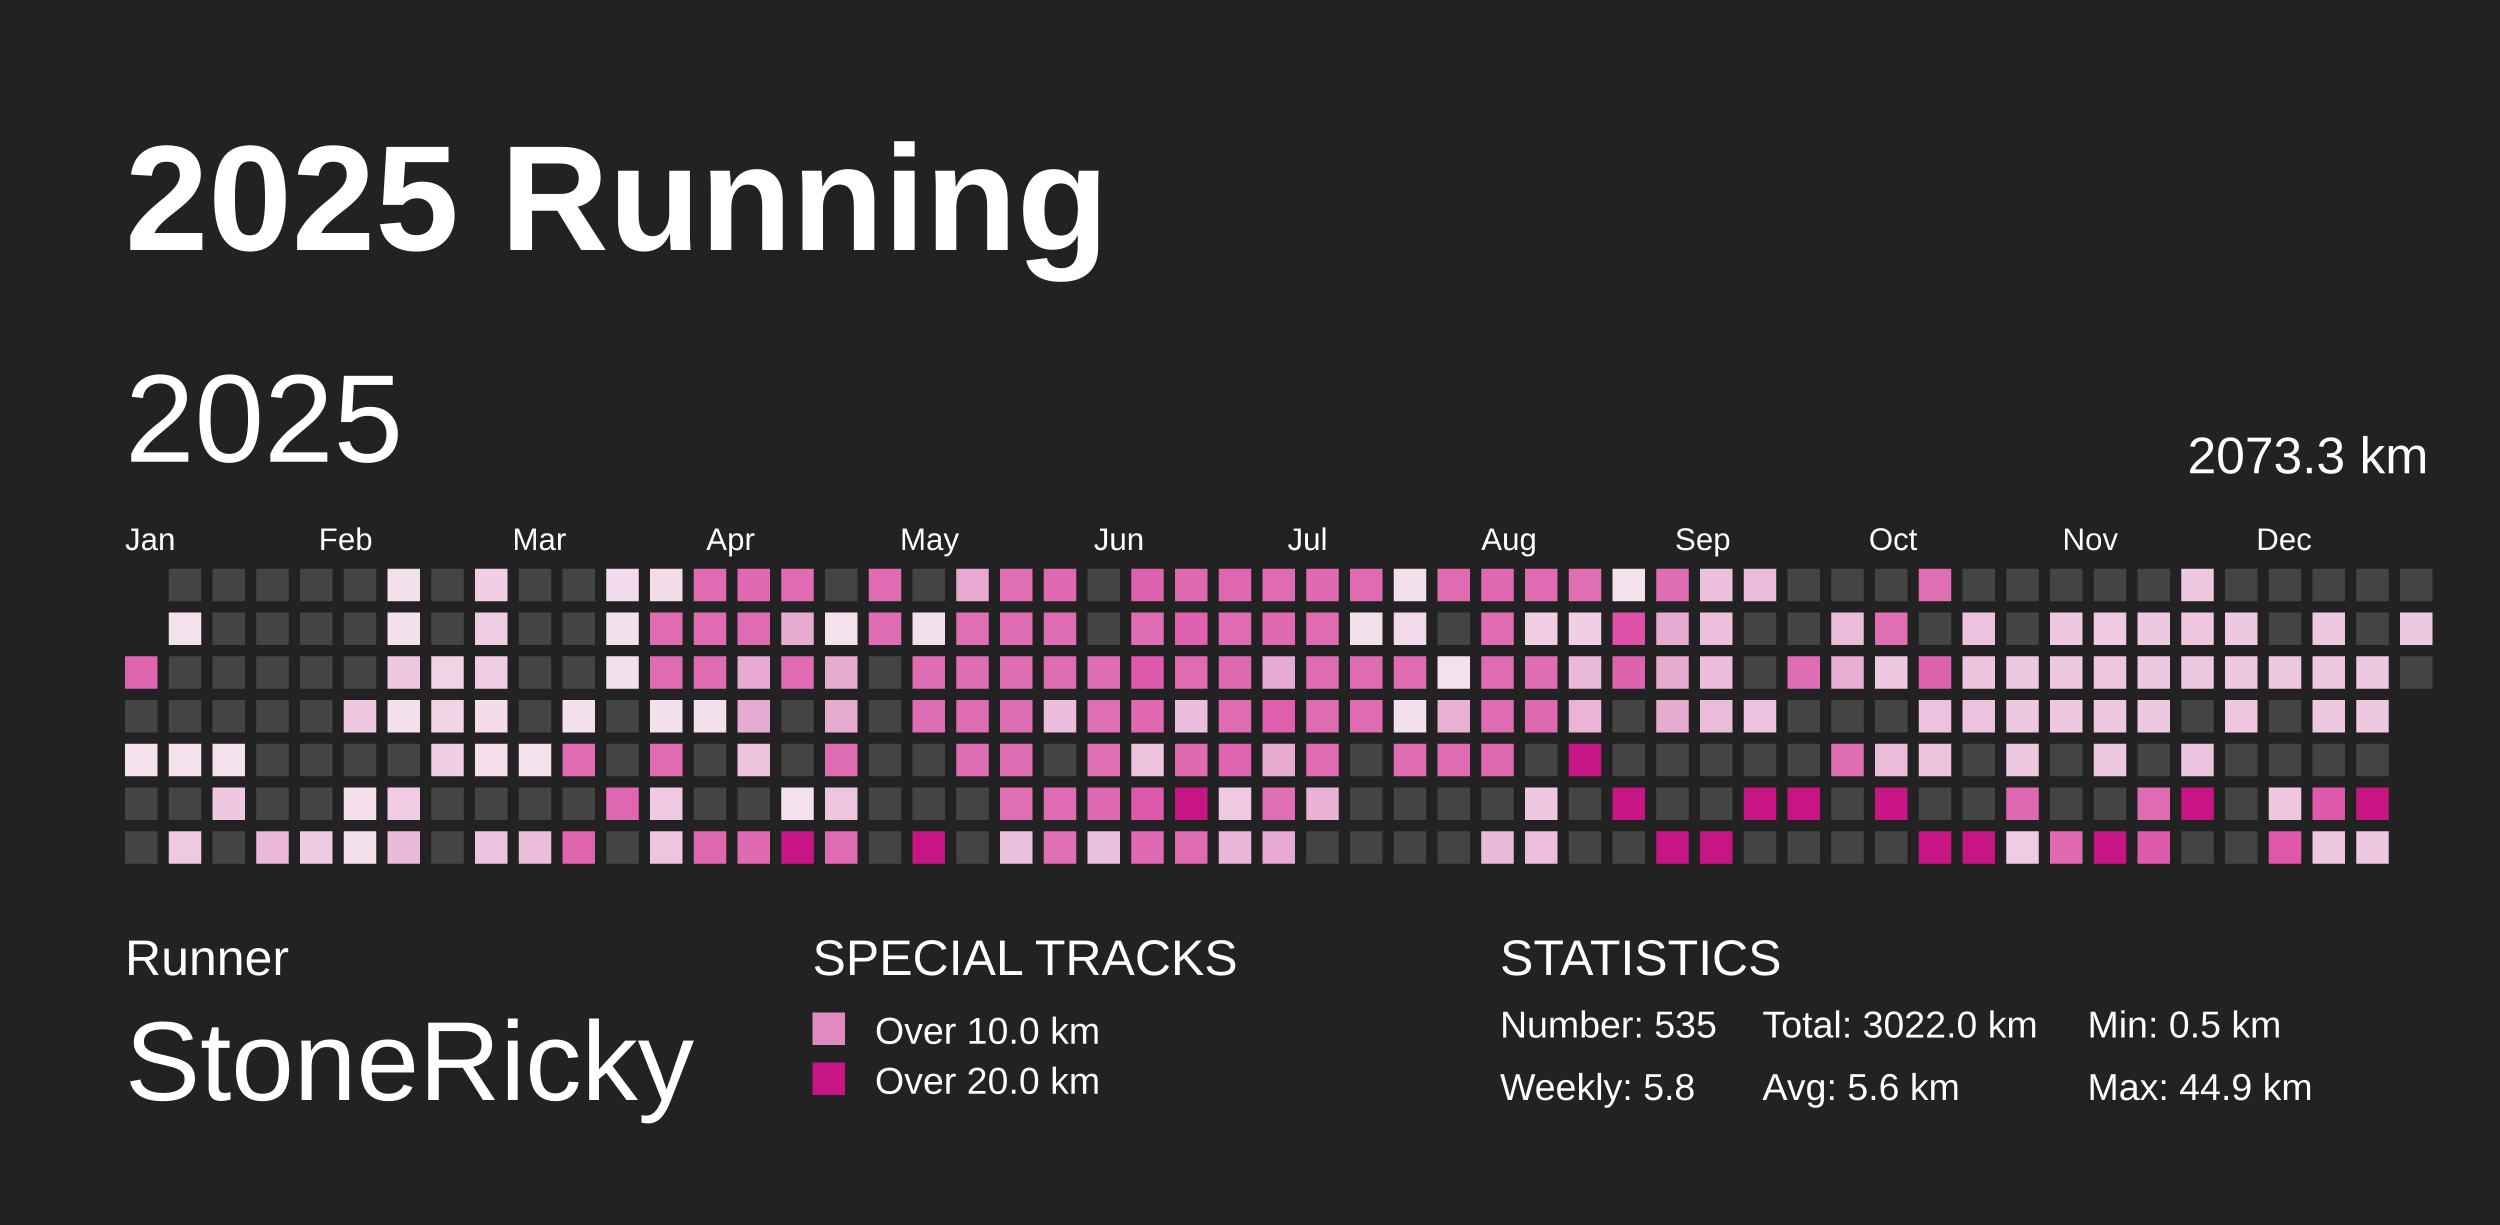
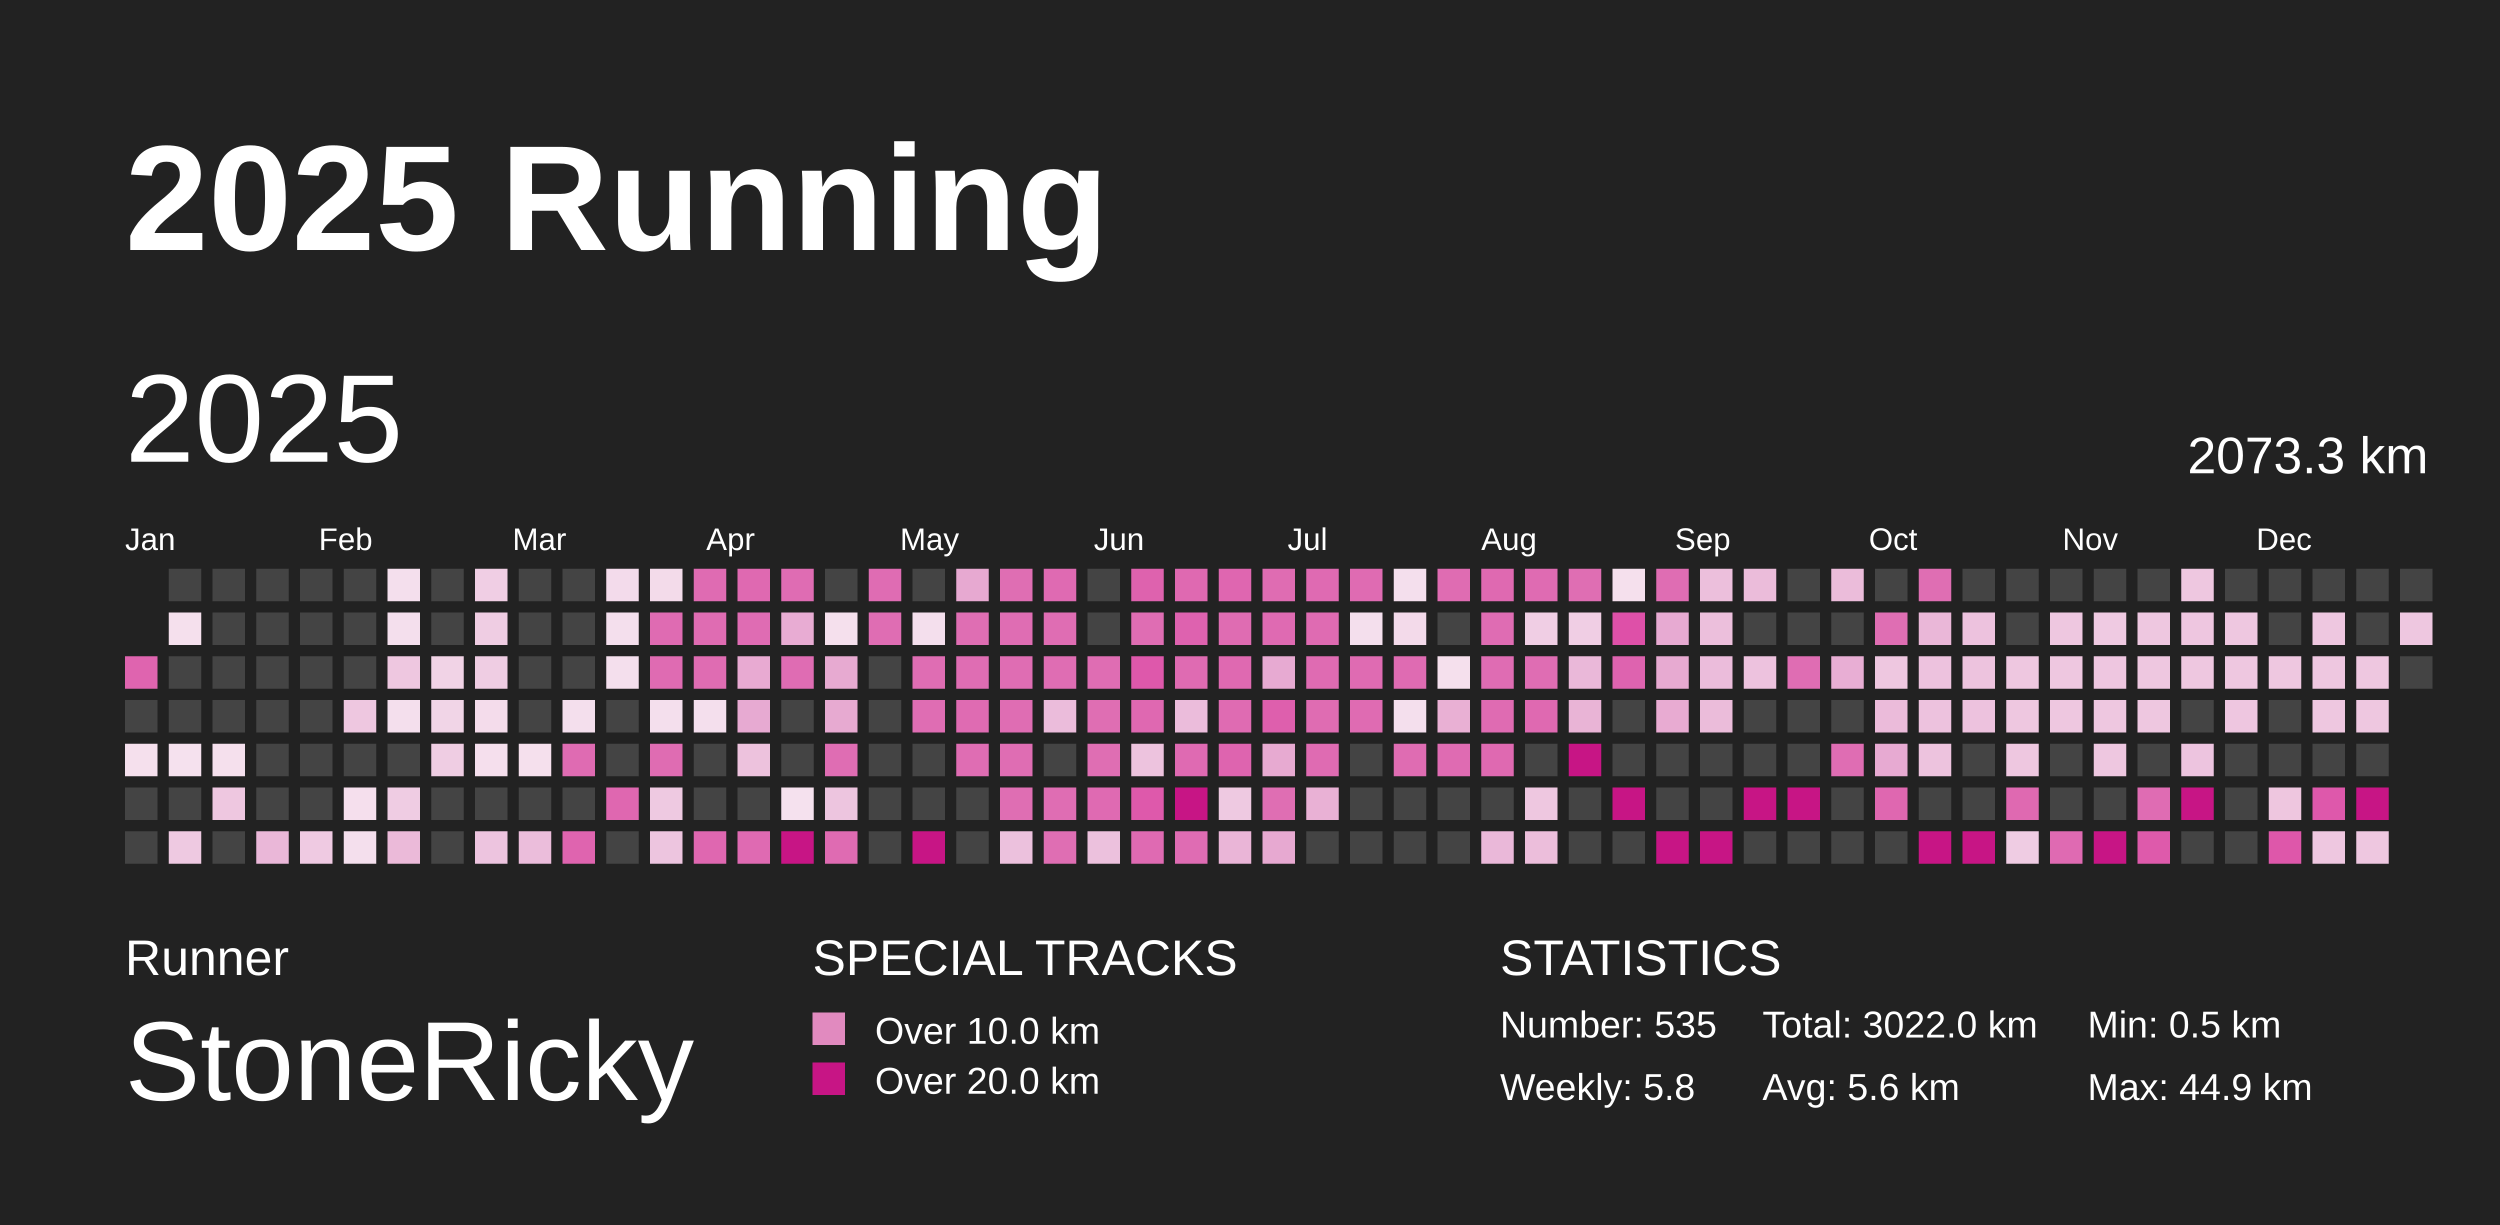
<svg xmlns="http://www.w3.org/2000/svg" baseProfile="full" height="98mm" version="1.1" viewBox="0,0,200,98" width="200mm">
  <defs />
  <rect fill="#222222" height="98" width="200" x="0" y="0" />
  <text fill="#FFFFFF" style="font-size:12px; font-family:Arial; font-weight:bold;" x="10" y="20">2025 Running</text>
  <text fill="#FFFFFF" style="font-size:4px; font-family:Arial" x="10" y="78">Runner</text>
  <text fill="#FFFFFF" style="font-size:9px; font-family:Arial" x="10" y="88">StoneRicky</text>
  <text fill="#FFFFFF" style="font-size:4px; font-family:Arial" x="65" y="78">SPECIAL TRACKS</text>
  <rect fill="#E18ABF" height="2.6" width="2.6" x="65" y="81" />
  <text fill="#FFFFFF" style="font-size:3px; font-family:Arial" x="70" y="83.5">Over 10.0 km</text>
  <rect fill="#C71585" height="2.6" width="2.6" x="65" y="85" />
  <text fill="#FFFFFF" style="font-size:3px; font-family:Arial" x="70" y="87.5">Over 20.0 km</text>
  <text fill="#FFFFFF" style="font-size:4px; font-family:Arial" x="120" y="78">STATISTICS</text>
  <text fill="#FFFFFF" style="font-size:3px; font-family:Arial" x="120" y="83">Number: 535</text>
  <text fill="#FFFFFF" style="font-size:3px; font-family:Arial" x="120" y="88">Weekly: 5.8</text>
  <text fill="#FFFFFF" style="font-size:3px; font-family:Arial" x="141" y="83">Total: 3022.0 km</text>
  <text fill="#FFFFFF" style="font-size:3px; font-family:Arial" x="141" y="88">Avg: 5.6 km</text>
  <text fill="#FFFFFF" style="font-size:3px; font-family:Arial" x="167" y="83">Min: 0.5 km</text>
  <text fill="#FFFFFF" style="font-size:3px; font-family:Arial" x="167" y="88">Max: 44.9 km</text>
  <text dominant-baseline="hanging" fill="#FFFFFF" style="font-size:10.0px; font-family:Arial;" x="10" y="30">2025</text>
  <text dominant-baseline="hanging" fill="#FFFFFF" style="font-size:4.125px; font-family:Arial;" x="175" y="35">2073.3 km</text>
  <text fill="#FFFFFF" style="font-size:2.5px; font-family:Arial" x="10.0" y="44">Jan</text>
  <text fill="#FFFFFF" style="font-size:2.5px; font-family:Arial" x="25.5" y="44">Feb</text>
  <text fill="#FFFFFF" style="font-size:2.5px; font-family:Arial" x="41.0" y="44">Mar</text>
  <text fill="#FFFFFF" style="font-size:2.5px; font-family:Arial" x="56.5" y="44">Apr</text>
  <text fill="#FFFFFF" style="font-size:2.5px; font-family:Arial" x="72.0" y="44">May</text>
  <text fill="#FFFFFF" style="font-size:2.5px; font-family:Arial" x="87.5" y="44">Jun</text>
  <text fill="#FFFFFF" style="font-size:2.5px; font-family:Arial" x="103.0" y="44">Jul</text>
  <text fill="#FFFFFF" style="font-size:2.5px; font-family:Arial" x="118.5" y="44">Aug</text>
  <text fill="#FFFFFF" style="font-size:2.5px; font-family:Arial" x="134.0" y="44">Sep</text>
  <text fill="#FFFFFF" style="font-size:2.5px; font-family:Arial" x="149.5" y="44">Oct</text>
  <text fill="#FFFFFF" style="font-size:2.5px; font-family:Arial" x="165.0" y="44">Nov</text>
  <text fill="#FFFFFF" style="font-size:2.5px; font-family:Arial" x="180.5" y="44">Dec</text>
  <rect fill="#df64af" height="2.6" width="2.6" x="10.0" y="52.5" />
  <rect fill="#444444" height="2.6" width="2.6" x="10.0" y="56.0" />
  <rect fill="#f5e0ed" height="2.6" width="2.6" x="10.0" y="59.5" />
  <rect fill="#444444" height="2.6" width="2.6" x="10.0" y="63.0" />
  <rect fill="#444444" height="2.6" width="2.6" x="10.0" y="66.5" />
  <rect fill="#444444" height="2.6" width="2.6" x="13.5" y="45.5" />
  <rect fill="#f5e0ed" height="2.6" width="2.6" x="13.5" y="49.0" />
  <rect fill="#444444" height="2.6" width="2.6" x="13.5" y="52.5" />
  <rect fill="#444444" height="2.6" width="2.6" x="13.5" y="56.0" />
  <rect fill="#f5e1ee" height="2.6" width="2.6" x="13.5" y="59.5" />
  <rect fill="#444444" height="2.6" width="2.6" x="13.5" y="63.0" />
  <rect fill="#eec9e1" height="2.6" width="2.6" x="13.5" y="66.5" />
  <rect fill="#444444" height="2.6" width="2.6" x="17.0" y="45.5" />
  <rect fill="#444444" height="2.6" width="2.6" x="17.0" y="49.0" />
  <rect fill="#444444" height="2.6" width="2.6" x="17.0" y="52.5" />
  <rect fill="#444444" height="2.6" width="2.6" x="17.0" y="56.0" />
  <rect fill="#f5e0ed" height="2.6" width="2.6" x="17.0" y="59.5" />
  <rect fill="#eec7e0" height="2.6" width="2.6" x="17.0" y="63.0" />
  <rect fill="#444444" height="2.6" width="2.6" x="17.0" y="66.5" />
  <rect fill="#444444" height="2.6" width="2.6" x="20.5" y="45.5" />
  <rect fill="#444444" height="2.6" width="2.6" x="20.5" y="49.0" />
  <rect fill="#444444" height="2.6" width="2.6" x="20.5" y="52.5" />
  <rect fill="#444444" height="2.6" width="2.6" x="20.5" y="56.0" />
  <rect fill="#444444" height="2.6" width="2.6" x="20.5" y="59.5" />
  <rect fill="#444444" height="2.6" width="2.6" x="20.5" y="63.0" />
  <rect fill="#eab7d8" height="2.6" width="2.6" x="20.5" y="66.5" />
  <rect fill="#444444" height="2.6" width="2.6" x="24.0" y="45.5" />
  <rect fill="#444444" height="2.6" width="2.6" x="24.0" y="49.0" />
  <rect fill="#444444" height="2.6" width="2.6" x="24.0" y="52.5" />
  <rect fill="#444444" height="2.6" width="2.6" x="24.0" y="56.0" />
  <rect fill="#444444" height="2.6" width="2.6" x="24.0" y="59.5" />
  <rect fill="#444444" height="2.6" width="2.6" x="24.0" y="63.0" />
  <rect fill="#efcae2" height="2.6" width="2.6" x="24.0" y="66.5" />
  <rect fill="#444444" height="2.6" width="2.6" x="27.5" y="45.5" />
  <rect fill="#444444" height="2.6" width="2.6" x="27.5" y="49.0" />
  <rect fill="#444444" height="2.6" width="2.6" x="27.5" y="52.5" />
  <rect fill="#eec7e0" height="2.6" width="2.6" x="27.5" y="56.0" />
  <rect fill="#444444" height="2.6" width="2.6" x="27.5" y="59.5" />
  <rect fill="#f5dfed" height="2.6" width="2.6" x="27.5" y="63.0" />
  <rect fill="#f4dfed" height="2.6" width="2.6" x="27.5" y="66.5" />
  <rect fill="#f4dfed" height="2.6" width="2.6" x="31.0" y="45.5" />
  <rect fill="#f4dfed" height="2.6" width="2.6" x="31.0" y="49.0" />
  <rect fill="#eec7e0" height="2.6" width="2.6" x="31.0" y="52.5" />
  <rect fill="#f4dfed" height="2.6" width="2.6" x="31.0" y="56.0" />
  <rect fill="#444444" height="2.6" width="2.6" x="31.0" y="59.5" />
  <rect fill="#efcce3" height="2.6" width="2.6" x="31.0" y="63.0" />
  <rect fill="#ebbad9" height="2.6" width="2.6" x="31.0" y="66.5" />
  <rect fill="#444444" height="2.6" width="2.6" x="34.5" y="45.5" />
  <rect fill="#444444" height="2.6" width="2.6" x="34.5" y="49.0" />
  <rect fill="#f1d3e6" height="2.6" width="2.6" x="34.5" y="52.5" />
  <rect fill="#f1d5e7" height="2.6" width="2.6" x="34.5" y="56.0" />
  <rect fill="#efcde3" height="2.6" width="2.6" x="34.5" y="59.5" />
  <rect fill="#444444" height="2.6" width="2.6" x="34.5" y="63.0" />
  <rect fill="#444444" height="2.6" width="2.6" x="34.5" y="66.5" />
  <rect fill="#f0cee4" height="2.6" width="2.6" x="38.0" y="45.5" />
  <rect fill="#efcde3" height="2.6" width="2.6" x="38.0" y="49.0" />
  <rect fill="#efcde3" height="2.6" width="2.6" x="38.0" y="52.5" />
  <rect fill="#f4dceb" height="2.6" width="2.6" x="38.0" y="56.0" />
  <rect fill="#f5dfed" height="2.6" width="2.6" x="38.0" y="59.5" />
  <rect fill="#444444" height="2.6" width="2.6" x="38.0" y="63.0" />
  <rect fill="#edc4df" height="2.6" width="2.6" x="38.0" y="66.5" />
  <rect fill="#444444" height="2.6" width="2.6" x="41.5" y="45.5" />
  <rect fill="#444444" height="2.6" width="2.6" x="41.5" y="49.0" />
  <rect fill="#444444" height="2.6" width="2.6" x="41.5" y="52.5" />
  <rect fill="#444444" height="2.6" width="2.6" x="41.5" y="56.0" />
  <rect fill="#f5e0ed" height="2.6" width="2.6" x="41.5" y="59.5" />
  <rect fill="#444444" height="2.6" width="2.6" x="41.5" y="63.0" />
  <rect fill="#ebbddb" height="2.6" width="2.6" x="41.5" y="66.5" />
  <rect fill="#444444" height="2.6" width="2.6" x="45.0" y="45.5" />
  <rect fill="#444444" height="2.6" width="2.6" x="45.0" y="49.0" />
  <rect fill="#444444" height="2.6" width="2.6" x="45.0" y="52.5" />
  <rect fill="#f4dfed" height="2.6" width="2.6" x="45.0" y="56.0" />
  <rect fill="#df6bb2" height="2.6" width="2.6" x="45.0" y="59.5" />
  <rect fill="#444444" height="2.6" width="2.6" x="45.0" y="63.0" />
  <rect fill="#df64af" height="2.6" width="2.6" x="45.0" y="66.5" />
  <rect fill="#f3dbeb" height="2.6" width="2.6" x="48.5" y="45.5" />
  <rect fill="#f4dfed" height="2.6" width="2.6" x="48.5" y="49.0" />
  <rect fill="#f4dfed" height="2.6" width="2.6" x="48.5" y="52.5" />
  <rect fill="#444444" height="2.6" width="2.6" x="48.5" y="56.0" />
  <rect fill="#444444" height="2.6" width="2.6" x="48.5" y="59.5" />
  <rect fill="#df67b0" height="2.6" width="2.6" x="48.5" y="63.0" />
  <rect fill="#444444" height="2.6" width="2.6" x="48.5" y="66.5" />
  <rect fill="#f3dbea" height="2.6" width="2.6" x="52.0" y="45.5" />
  <rect fill="#df6bb2" height="2.6" width="2.6" x="52.0" y="49.0" />
  <rect fill="#df6bb2" height="2.6" width="2.6" x="52.0" y="52.5" />
  <rect fill="#f4dfed" height="2.6" width="2.6" x="52.0" y="56.0" />
  <rect fill="#df6cb2" height="2.6" width="2.6" x="52.0" y="59.5" />
  <rect fill="#eec9e1" height="2.6" width="2.6" x="52.0" y="63.0" />
  <rect fill="#edc5df" height="2.6" width="2.6" x="52.0" y="66.5" />
  <rect fill="#df6bb2" height="2.6" width="2.6" x="55.5" y="45.5" />
  <rect fill="#df6cb2" height="2.6" width="2.6" x="55.5" y="49.0" />
  <rect fill="#df6cb2" height="2.6" width="2.6" x="55.5" y="52.5" />
  <rect fill="#f4dfed" height="2.6" width="2.6" x="55.5" y="56.0" />
  <rect fill="#444444" height="2.6" width="2.6" x="55.5" y="59.5" />
  <rect fill="#444444" height="2.6" width="2.6" x="55.5" y="63.0" />
  <rect fill="#df67b0" height="2.6" width="2.6" x="55.5" y="66.5" />
  <rect fill="#df69b1" height="2.6" width="2.6" x="59.0" y="45.5" />
  <rect fill="#df6cb3" height="2.6" width="2.6" x="59.0" y="49.0" />
  <rect fill="#e8aad2" height="2.6" width="2.6" x="59.0" y="52.5" />
  <rect fill="#e7aad2" height="2.6" width="2.6" x="59.0" y="56.0" />
  <rect fill="#edc2dd" height="2.6" width="2.6" x="59.0" y="59.5" />
  <rect fill="#444444" height="2.6" width="2.6" x="59.0" y="63.0" />
  <rect fill="#df6ab2" height="2.6" width="2.6" x="59.0" y="66.5" />
  <rect fill="#df6cb3" height="2.6" width="2.6" x="62.5" y="45.5" />
  <rect fill="#e8acd3" height="2.6" width="2.6" x="62.5" y="49.0" />
  <rect fill="#df6cb3" height="2.6" width="2.6" x="62.5" y="52.5" />
  <rect fill="#444444" height="2.6" width="2.6" x="62.5" y="56.0" />
  <rect fill="#444444" height="2.6" width="2.6" x="62.5" y="59.5" />
  <rect fill="#f5e1ee" height="2.6" width="2.6" x="62.5" y="63.0" />
  <rect fill="#C71585" height="2.6" width="2.6" x="62.5" y="66.5" />
  <rect fill="#444444" height="2.6" width="2.6" x="66.0" y="45.5" />
  <rect fill="#f5e0ed" height="2.6" width="2.6" x="66.0" y="49.0" />
  <rect fill="#e7aad1" height="2.6" width="2.6" x="66.0" y="52.5" />
  <rect fill="#e7aad1" height="2.6" width="2.6" x="66.0" y="56.0" />
  <rect fill="#df6db3" height="2.6" width="2.6" x="66.0" y="59.5" />
  <rect fill="#edc5df" height="2.6" width="2.6" x="66.0" y="63.0" />
  <rect fill="#df6bb2" height="2.6" width="2.6" x="66.0" y="66.5" />
  <rect fill="#df6cb3" height="2.6" width="2.6" x="69.5" y="45.5" />
  <rect fill="#df6db3" height="2.6" width="2.6" x="69.5" y="49.0" />
  <rect fill="#444444" height="2.6" width="2.6" x="69.5" y="52.5" />
  <rect fill="#444444" height="2.6" width="2.6" x="69.5" y="56.0" />
  <rect fill="#444444" height="2.6" width="2.6" x="69.5" y="59.5" />
  <rect fill="#444444" height="2.6" width="2.6" x="69.5" y="63.0" />
  <rect fill="#444444" height="2.6" width="2.6" x="69.5" y="66.5" />
  <rect fill="#444444" height="2.6" width="2.6" x="73.0" y="45.5" />
  <rect fill="#f4dfed" height="2.6" width="2.6" x="73.0" y="49.0" />
  <rect fill="#df6db3" height="2.6" width="2.6" x="73.0" y="52.5" />
  <rect fill="#df6db3" height="2.6" width="2.6" x="73.0" y="56.0" />
  <rect fill="#444444" height="2.6" width="2.6" x="73.0" y="59.5" />
  <rect fill="#444444" height="2.6" width="2.6" x="73.0" y="63.0" />
  <rect fill="#C71585" height="2.6" width="2.6" x="73.0" y="66.5" />
  <rect fill="#e7a9d1" height="2.6" width="2.6" x="76.5" y="45.5" />
  <rect fill="#df6eb3" height="2.6" width="2.6" x="76.5" y="49.0" />
  <rect fill="#df6db3" height="2.6" width="2.6" x="76.5" y="52.5" />
  <rect fill="#df6bb2" height="2.6" width="2.6" x="76.5" y="56.0" />
  <rect fill="#df6db3" height="2.6" width="2.6" x="76.5" y="59.5" />
  <rect fill="#444444" height="2.6" width="2.6" x="76.5" y="63.0" />
  <rect fill="#444444" height="2.6" width="2.6" x="76.5" y="66.5" />
  <rect fill="#df6eb3" height="2.6" width="2.6" x="80.0" y="45.5" />
  <rect fill="#df6db3" height="2.6" width="2.6" x="80.0" y="49.0" />
  <rect fill="#df6db3" height="2.6" width="2.6" x="80.0" y="52.5" />
  <rect fill="#df6db3" height="2.6" width="2.6" x="80.0" y="56.0" />
  <rect fill="#df6db3" height="2.6" width="2.6" x="80.0" y="59.5" />
  <rect fill="#df6eb3" height="2.6" width="2.6" x="80.0" y="63.0" />
  <rect fill="#ecc1dd" height="2.6" width="2.6" x="80.0" y="66.5" />
  <rect fill="#df6ab2" height="2.6" width="2.6" x="83.5" y="45.5" />
  <rect fill="#df6db3" height="2.6" width="2.6" x="83.5" y="49.0" />
  <rect fill="#df6db3" height="2.6" width="2.6" x="83.5" y="52.5" />
  <rect fill="#ebbcdb" height="2.6" width="2.6" x="83.5" y="56.0" />
  <rect fill="#444444" height="2.6" width="2.6" x="83.5" y="59.5" />
  <rect fill="#df6db3" height="2.6" width="2.6" x="83.5" y="63.0" />
  <rect fill="#df6eb3" height="2.6" width="2.6" x="83.5" y="66.5" />
  <rect fill="#444444" height="2.6" width="2.6" x="87.0" y="45.5" />
  <rect fill="#444444" height="2.6" width="2.6" x="87.0" y="49.0" />
  <rect fill="#df6db3" height="2.6" width="2.6" x="87.0" y="52.5" />
  <rect fill="#df6eb3" height="2.6" width="2.6" x="87.0" y="56.0" />
  <rect fill="#df6eb3" height="2.6" width="2.6" x="87.0" y="59.5" />
  <rect fill="#df6ab2" height="2.6" width="2.6" x="87.0" y="63.0" />
  <rect fill="#ecc1dd" height="2.6" width="2.6" x="87.0" y="66.5" />
  <rect fill="#de62ae" height="2.6" width="2.6" x="90.5" y="45.5" />
  <rect fill="#df6db3" height="2.6" width="2.6" x="90.5" y="49.0" />
  <rect fill="#de58ab" height="2.6" width="2.6" x="90.5" y="52.5" />
  <rect fill="#df68b1" height="2.6" width="2.6" x="90.5" y="56.0" />
  <rect fill="#edc3de" height="2.6" width="2.6" x="90.5" y="59.5" />
  <rect fill="#de59ab" height="2.6" width="2.6" x="90.5" y="63.0" />
  <rect fill="#df6ab2" height="2.6" width="2.6" x="90.5" y="66.5" />
  <rect fill="#df69b1" height="2.6" width="2.6" x="94.0" y="45.5" />
  <rect fill="#de62af" height="2.6" width="2.6" x="94.0" y="49.0" />
  <rect fill="#df6bb2" height="2.6" width="2.6" x="94.0" y="52.5" />
  <rect fill="#ebbcdb" height="2.6" width="2.6" x="94.0" y="56.0" />
  <rect fill="#df6ab2" height="2.6" width="2.6" x="94.0" y="59.5" />
  <rect fill="#C71585" height="2.6" width="2.6" x="94.0" y="63.0" />
  <rect fill="#df6cb3" height="2.6" width="2.6" x="94.0" y="66.5" />
  <rect fill="#df66b0" height="2.6" width="2.6" x="97.5" y="45.5" />
  <rect fill="#df6cb2" height="2.6" width="2.6" x="97.5" y="49.0" />
  <rect fill="#df69b1" height="2.6" width="2.6" x="97.5" y="52.5" />
  <rect fill="#df6bb2" height="2.6" width="2.6" x="97.5" y="56.0" />
  <rect fill="#de64af" height="2.6" width="2.6" x="97.5" y="59.5" />
  <rect fill="#eec9e1" height="2.6" width="2.6" x="97.5" y="63.0" />
  <rect fill="#eab5d7" height="2.6" width="2.6" x="97.5" y="66.5" />
  <rect fill="#df6cb2" height="2.6" width="2.6" x="101.0" y="45.5" />
  <rect fill="#df6ab2" height="2.6" width="2.6" x="101.0" y="49.0" />
  <rect fill="#e7aad2" height="2.6" width="2.6" x="101.0" y="52.5" />
  <rect fill="#de5fad" height="2.6" width="2.6" x="101.0" y="56.0" />
  <rect fill="#e7aad1" height="2.6" width="2.6" x="101.0" y="59.5" />
  <rect fill="#df6eb3" height="2.6" width="2.6" x="101.0" y="63.0" />
  <rect fill="#e7a9d1" height="2.6" width="2.6" x="101.0" y="66.5" />
  <rect fill="#df6ab2" height="2.6" width="2.6" x="104.5" y="45.5" />
  <rect fill="#df6bb2" height="2.6" width="2.6" x="104.5" y="49.0" />
  <rect fill="#df6bb2" height="2.6" width="2.6" x="104.5" y="52.5" />
  <rect fill="#df6cb2" height="2.6" width="2.6" x="104.5" y="56.0" />
  <rect fill="#df6bb2" height="2.6" width="2.6" x="104.5" y="59.5" />
  <rect fill="#e9b1d5" height="2.6" width="2.6" x="104.5" y="63.0" />
  <rect fill="#444444" height="2.6" width="2.6" x="104.5" y="66.5" />
  <rect fill="#df6bb2" height="2.6" width="2.6" x="108.0" y="45.5" />
  <rect fill="#f4dfed" height="2.6" width="2.6" x="108.0" y="49.0" />
  <rect fill="#df6bb2" height="2.6" width="2.6" x="108.0" y="52.5" />
  <rect fill="#df6bb2" height="2.6" width="2.6" x="108.0" y="56.0" />
  <rect fill="#444444" height="2.6" width="2.6" x="108.0" y="59.5" />
  <rect fill="#444444" height="2.6" width="2.6" x="108.0" y="63.0" />
  <rect fill="#444444" height="2.6" width="2.6" x="108.0" y="66.5" />
  <rect fill="#f4dfed" height="2.6" width="2.6" x="111.5" y="45.5" />
  <rect fill="#f3daea" height="2.6" width="2.6" x="111.5" y="49.0" />
  <rect fill="#df6bb2" height="2.6" width="2.6" x="111.5" y="52.5" />
  <rect fill="#f4dfed" height="2.6" width="2.6" x="111.5" y="56.0" />
  <rect fill="#df6cb2" height="2.6" width="2.6" x="111.5" y="59.5" />
  <rect fill="#444444" height="2.6" width="2.6" x="111.5" y="63.0" />
  <rect fill="#444444" height="2.6" width="2.6" x="111.5" y="66.5" />
  <rect fill="#df6cb2" height="2.6" width="2.6" x="115.0" y="45.5" />
  <rect fill="#444444" height="2.6" width="2.6" x="115.0" y="49.0" />
  <rect fill="#f5e0ed" height="2.6" width="2.6" x="115.0" y="52.5" />
  <rect fill="#e9b0d4" height="2.6" width="2.6" x="115.0" y="56.0" />
  <rect fill="#df6bb2" height="2.6" width="2.6" x="115.0" y="59.5" />
  <rect fill="#444444" height="2.6" width="2.6" x="115.0" y="63.0" />
  <rect fill="#444444" height="2.6" width="2.6" x="115.0" y="66.5" />
  <rect fill="#df69b1" height="2.6" width="2.6" x="118.5" y="45.5" />
  <rect fill="#df6cb3" height="2.6" width="2.6" x="118.5" y="49.0" />
  <rect fill="#df6cb3" height="2.6" width="2.6" x="118.5" y="52.5" />
  <rect fill="#df6bb2" height="2.6" width="2.6" x="118.5" y="56.0" />
  <rect fill="#df69b1" height="2.6" width="2.6" x="118.5" y="59.5" />
  <rect fill="#444444" height="2.6" width="2.6" x="118.5" y="63.0" />
  <rect fill="#eab8d9" height="2.6" width="2.6" x="118.5" y="66.5" />
  <rect fill="#df6bb2" height="2.6" width="2.6" x="122.0" y="45.5" />
  <rect fill="#f0cee4" height="2.6" width="2.6" x="122.0" y="49.0" />
  <rect fill="#df6db3" height="2.6" width="2.6" x="122.0" y="52.5" />
  <rect fill="#df69b1" height="2.6" width="2.6" x="122.0" y="56.0" />
  <rect fill="#444444" height="2.6" width="2.6" x="122.0" y="59.5" />
  <rect fill="#eec7e0" height="2.6" width="2.6" x="122.0" y="63.0" />
  <rect fill="#ecbedb" height="2.6" width="2.6" x="122.0" y="66.5" />
  <rect fill="#df6eb3" height="2.6" width="2.6" x="125.5" y="45.5" />
  <rect fill="#f0cee4" height="2.6" width="2.6" x="125.5" y="49.0" />
  <rect fill="#eab8d9" height="2.6" width="2.6" x="125.5" y="52.5" />
  <rect fill="#e9b4d6" height="2.6" width="2.6" x="125.5" y="56.0" />
  <rect fill="#C71585" height="2.6" width="2.6" x="125.5" y="59.5" />
  <rect fill="#444444" height="2.6" width="2.6" x="125.5" y="63.0" />
  <rect fill="#444444" height="2.6" width="2.6" x="125.5" y="66.5" />
  <rect fill="#f5e0ed" height="2.6" width="2.6" x="129.0" y="45.5" />
  <rect fill="#de50a8" height="2.6" width="2.6" x="129.0" y="49.0" />
  <rect fill="#de63af" height="2.6" width="2.6" x="129.0" y="52.5" />
  <rect fill="#444444" height="2.6" width="2.6" x="129.0" y="56.0" />
  <rect fill="#444444" height="2.6" width="2.6" x="129.0" y="59.5" />
  <rect fill="#C71585" height="2.6" width="2.6" x="129.0" y="63.0" />
  <rect fill="#444444" height="2.6" width="2.6" x="129.0" y="66.5" />
  <rect fill="#df6db3" height="2.6" width="2.6" x="132.5" y="45.5" />
  <rect fill="#e7aad2" height="2.6" width="2.6" x="132.5" y="49.0" />
  <rect fill="#e7aad1" height="2.6" width="2.6" x="132.5" y="52.5" />
  <rect fill="#e8abd2" height="2.6" width="2.6" x="132.5" y="56.0" />
  <rect fill="#444444" height="2.6" width="2.6" x="132.5" y="59.5" />
  <rect fill="#444444" height="2.6" width="2.6" x="132.5" y="63.0" />
  <rect fill="#C71585" height="2.6" width="2.6" x="132.5" y="66.5" />
  <rect fill="#ecbfdc" height="2.6" width="2.6" x="136.0" y="45.5" />
  <rect fill="#ecbfdc" height="2.6" width="2.6" x="136.0" y="49.0" />
  <rect fill="#ebbcdb" height="2.6" width="2.6" x="136.0" y="52.5" />
  <rect fill="#ebbcda" height="2.6" width="2.6" x="136.0" y="56.0" />
  <rect fill="#444444" height="2.6" width="2.6" x="136.0" y="59.5" />
  <rect fill="#444444" height="2.6" width="2.6" x="136.0" y="63.0" />
  <rect fill="#C71585" height="2.6" width="2.6" x="136.0" y="66.5" />
  <rect fill="#ebbcda" height="2.6" width="2.6" x="139.5" y="45.5" />
  <rect fill="#444444" height="2.6" width="2.6" x="139.5" y="49.0" />
-   <rect fill="#444444" height="2.6" width="2.6" x="139.5" y="52.5" />
-   <rect fill="#edc2de" height="2.6" width="2.6" x="139.5" y="56.0" />
+   <rect fill="#edc2de" height="2.6" width="2.6" x="139.5" y="52.5" />
+   <rect fill="#444444" height="2.6" width="2.6" x="139.5" y="56.0" />
  <rect fill="#444444" height="2.6" width="2.6" x="139.5" y="59.5" />
  <rect fill="#C71585" height="2.6" width="2.6" x="139.5" y="63.0" />
  <rect fill="#444444" height="2.6" width="2.6" x="139.5" y="66.5" />
  <rect fill="#444444" height="2.6" width="2.6" x="143.0" y="45.5" />
  <rect fill="#444444" height="2.6" width="2.6" x="143.0" y="49.0" />
  <rect fill="#df6db3" height="2.6" width="2.6" x="143.0" y="52.5" />
  <rect fill="#444444" height="2.6" width="2.6" x="143.0" y="56.0" />
  <rect fill="#444444" height="2.6" width="2.6" x="143.0" y="59.5" />
  <rect fill="#C71585" height="2.6" width="2.6" x="143.0" y="63.0" />
  <rect fill="#444444" height="2.6" width="2.6" x="143.0" y="66.5" />
-   <rect fill="#444444" height="2.6" width="2.6" x="146.5" y="45.5" />
-   <rect fill="#ebbcda" height="2.6" width="2.6" x="146.5" y="49.0" />
+   <rect fill="#ebbcda" height="2.6" width="2.6" x="146.5" y="45.5" />
+   <rect fill="#444444" height="2.6" width="2.6" x="146.5" y="49.0" />
  <rect fill="#e8aed4" height="2.6" width="2.6" x="146.5" y="52.5" />
  <rect fill="#444444" height="2.6" width="2.6" x="146.5" y="56.0" />
  <rect fill="#df6db3" height="2.6" width="2.6" x="146.5" y="59.5" />
  <rect fill="#444444" height="2.6" width="2.6" x="146.5" y="63.0" />
  <rect fill="#444444" height="2.6" width="2.6" x="146.5" y="66.5" />
  <rect fill="#444444" height="2.6" width="2.6" x="150.0" y="45.5" />
  <rect fill="#df6eb3" height="2.6" width="2.6" x="150.0" y="49.0" />
  <rect fill="#eec7e0" height="2.6" width="2.6" x="150.0" y="52.5" />
-   <rect fill="#444444" height="2.6" width="2.6" x="150.0" y="56.0" />
-   <rect fill="#ebbbda" height="2.6" width="2.6" x="150.0" y="59.5" />
-   <rect fill="#C71585" height="2.6" width="2.6" x="150.0" y="63.0" />
+   <rect fill="#ebbbda" height="2.6" width="2.6" x="150.0" y="56.0" />
+   <rect fill="#e7aad2" height="2.6" width="2.6" x="150.0" y="59.5" />
+   <rect fill="#df67b0" height="2.6" width="2.6" x="150.0" y="63.0" />
  <rect fill="#444444" height="2.6" width="2.6" x="150.0" y="66.5" />
  <rect fill="#df6eb3" height="2.6" width="2.6" x="153.5" y="45.5" />
-   <rect fill="#444444" height="2.6" width="2.6" x="153.5" y="49.0" />
-   <rect fill="#de63af" height="2.6" width="2.6" x="153.5" y="52.5" />
+   <rect fill="#eab7d8" height="2.6" width="2.6" x="153.5" y="49.0" />
+   <rect fill="#edc2de" height="2.6" width="2.6" x="153.5" y="52.5" />
  <rect fill="#edc2de" height="2.6" width="2.6" x="153.5" y="56.0" />
  <rect fill="#edc3de" height="2.6" width="2.6" x="153.5" y="59.5" />
  <rect fill="#444444" height="2.6" width="2.6" x="153.5" y="63.0" />
  <rect fill="#C71585" height="2.6" width="2.6" x="153.5" y="66.5" />
  <rect fill="#444444" height="2.6" width="2.6" x="157.0" y="45.5" />
  <rect fill="#edc2de" height="2.6" width="2.6" x="157.0" y="49.0" />
  <rect fill="#edc3de" height="2.6" width="2.6" x="157.0" y="52.5" />
  <rect fill="#edc2de" height="2.6" width="2.6" x="157.0" y="56.0" />
  <rect fill="#444444" height="2.6" width="2.6" x="157.0" y="59.5" />
  <rect fill="#444444" height="2.6" width="2.6" x="157.0" y="63.0" />
  <rect fill="#C71585" height="2.6" width="2.6" x="157.0" y="66.5" />
  <rect fill="#444444" height="2.6" width="2.6" x="160.5" y="45.5" />
  <rect fill="#444444" height="2.6" width="2.6" x="160.5" y="49.0" />
  <rect fill="#eec7e0" height="2.6" width="2.6" x="160.5" y="52.5" />
  <rect fill="#eec7e0" height="2.6" width="2.6" x="160.5" y="56.0" />
  <rect fill="#eec7e0" height="2.6" width="2.6" x="160.5" y="59.5" />
  <rect fill="#df69b1" height="2.6" width="2.6" x="160.5" y="63.0" />
  <rect fill="#efcce3" height="2.6" width="2.6" x="160.5" y="66.5" />
  <rect fill="#444444" height="2.6" width="2.6" x="164.0" y="45.5" />
  <rect fill="#eec7e0" height="2.6" width="2.6" x="164.0" y="49.0" />
  <rect fill="#eec7e0" height="2.6" width="2.6" x="164.0" y="52.5" />
  <rect fill="#eec7e0" height="2.6" width="2.6" x="164.0" y="56.0" />
  <rect fill="#444444" height="2.6" width="2.6" x="164.0" y="59.5" />
  <rect fill="#444444" height="2.6" width="2.6" x="164.0" y="63.0" />
  <rect fill="#df6ab2" height="2.6" width="2.6" x="164.0" y="66.5" />
  <rect fill="#444444" height="2.6" width="2.6" x="167.5" y="45.5" />
  <rect fill="#efcae2" height="2.6" width="2.6" x="167.5" y="49.0" />
  <rect fill="#eec6e0" height="2.6" width="2.6" x="167.5" y="52.5" />
  <rect fill="#eec7e0" height="2.6" width="2.6" x="167.5" y="56.0" />
  <rect fill="#eec7e0" height="2.6" width="2.6" x="167.5" y="59.5" />
  <rect fill="#444444" height="2.6" width="2.6" x="167.5" y="63.0" />
  <rect fill="#C71585" height="2.6" width="2.6" x="167.5" y="66.5" />
  <rect fill="#444444" height="2.6" width="2.6" x="171.0" y="45.5" />
  <rect fill="#eec7e0" height="2.6" width="2.6" x="171.0" y="49.0" />
  <rect fill="#eec7e0" height="2.6" width="2.6" x="171.0" y="52.5" />
  <rect fill="#eec7e0" height="2.6" width="2.6" x="171.0" y="56.0" />
  <rect fill="#444444" height="2.6" width="2.6" x="171.0" y="59.5" />
  <rect fill="#df6cb3" height="2.6" width="2.6" x="171.0" y="63.0" />
  <rect fill="#de5aab" height="2.6" width="2.6" x="171.0" y="66.5" />
  <rect fill="#eec7e0" height="2.6" width="2.6" x="174.5" y="45.5" />
  <rect fill="#eec6e0" height="2.6" width="2.6" x="174.5" y="49.0" />
  <rect fill="#eec7e0" height="2.6" width="2.6" x="174.5" y="52.5" />
  <rect fill="#444444" height="2.6" width="2.6" x="174.5" y="56.0" />
  <rect fill="#edc4df" height="2.6" width="2.6" x="174.5" y="59.5" />
  <rect fill="#C71585" height="2.6" width="2.6" x="174.5" y="63.0" />
  <rect fill="#444444" height="2.6" width="2.6" x="174.5" y="66.5" />
  <rect fill="#444444" height="2.6" width="2.6" x="178.0" y="45.5" />
  <rect fill="#eec7e0" height="2.6" width="2.6" x="178.0" y="49.0" />
  <rect fill="#eec7e0" height="2.6" width="2.6" x="178.0" y="52.5" />
  <rect fill="#eec6e0" height="2.6" width="2.6" x="178.0" y="56.0" />
  <rect fill="#444444" height="2.6" width="2.6" x="178.0" y="59.5" />
  <rect fill="#444444" height="2.6" width="2.6" x="178.0" y="63.0" />
  <rect fill="#444444" height="2.6" width="2.6" x="178.0" y="66.5" />
  <rect fill="#444444" height="2.6" width="2.6" x="181.5" y="45.5" />
  <rect fill="#444444" height="2.6" width="2.6" x="181.5" y="49.0" />
  <rect fill="#eec7e0" height="2.6" width="2.6" x="181.5" y="52.5" />
  <rect fill="#444444" height="2.6" width="2.6" x="181.5" y="56.0" />
  <rect fill="#444444" height="2.6" width="2.6" x="181.5" y="59.5" />
  <rect fill="#eec6df" height="2.6" width="2.6" x="181.5" y="63.0" />
  <rect fill="#de57aa" height="2.6" width="2.6" x="181.5" y="66.5" />
  <rect fill="#444444" height="2.6" width="2.6" x="185.0" y="45.5" />
  <rect fill="#eec7e0" height="2.6" width="2.6" x="185.0" y="49.0" />
  <rect fill="#eec7e0" height="2.6" width="2.6" x="185.0" y="52.5" />
  <rect fill="#eec7e0" height="2.6" width="2.6" x="185.0" y="56.0" />
  <rect fill="#444444" height="2.6" width="2.6" x="185.0" y="59.5" />
  <rect fill="#de58ab" height="2.6" width="2.6" x="185.0" y="63.0" />
  <rect fill="#eec7e0" height="2.6" width="2.6" x="185.0" y="66.5" />
  <rect fill="#444444" height="2.6" width="2.6" x="188.5" y="45.5" />
  <rect fill="#444444" height="2.6" width="2.6" x="188.5" y="49.0" />
  <rect fill="#eec7e0" height="2.6" width="2.6" x="188.5" y="52.5" />
  <rect fill="#eec7e0" height="2.6" width="2.6" x="188.5" y="56.0" />
  <rect fill="#444444" height="2.6" width="2.6" x="188.5" y="59.5" />
  <rect fill="#C71585" height="2.6" width="2.6" x="188.5" y="63.0" />
  <rect fill="#eec7e0" height="2.6" width="2.6" x="188.5" y="66.5" />
  <rect fill="#444444" height="2.6" width="2.6" x="192.0" y="45.5" />
  <rect fill="#eec7e0" height="2.6" width="2.6" x="192.0" y="49.0" />
  <rect fill="#444444" height="2.6" width="2.6" x="192.0" y="52.5" />
</svg>
